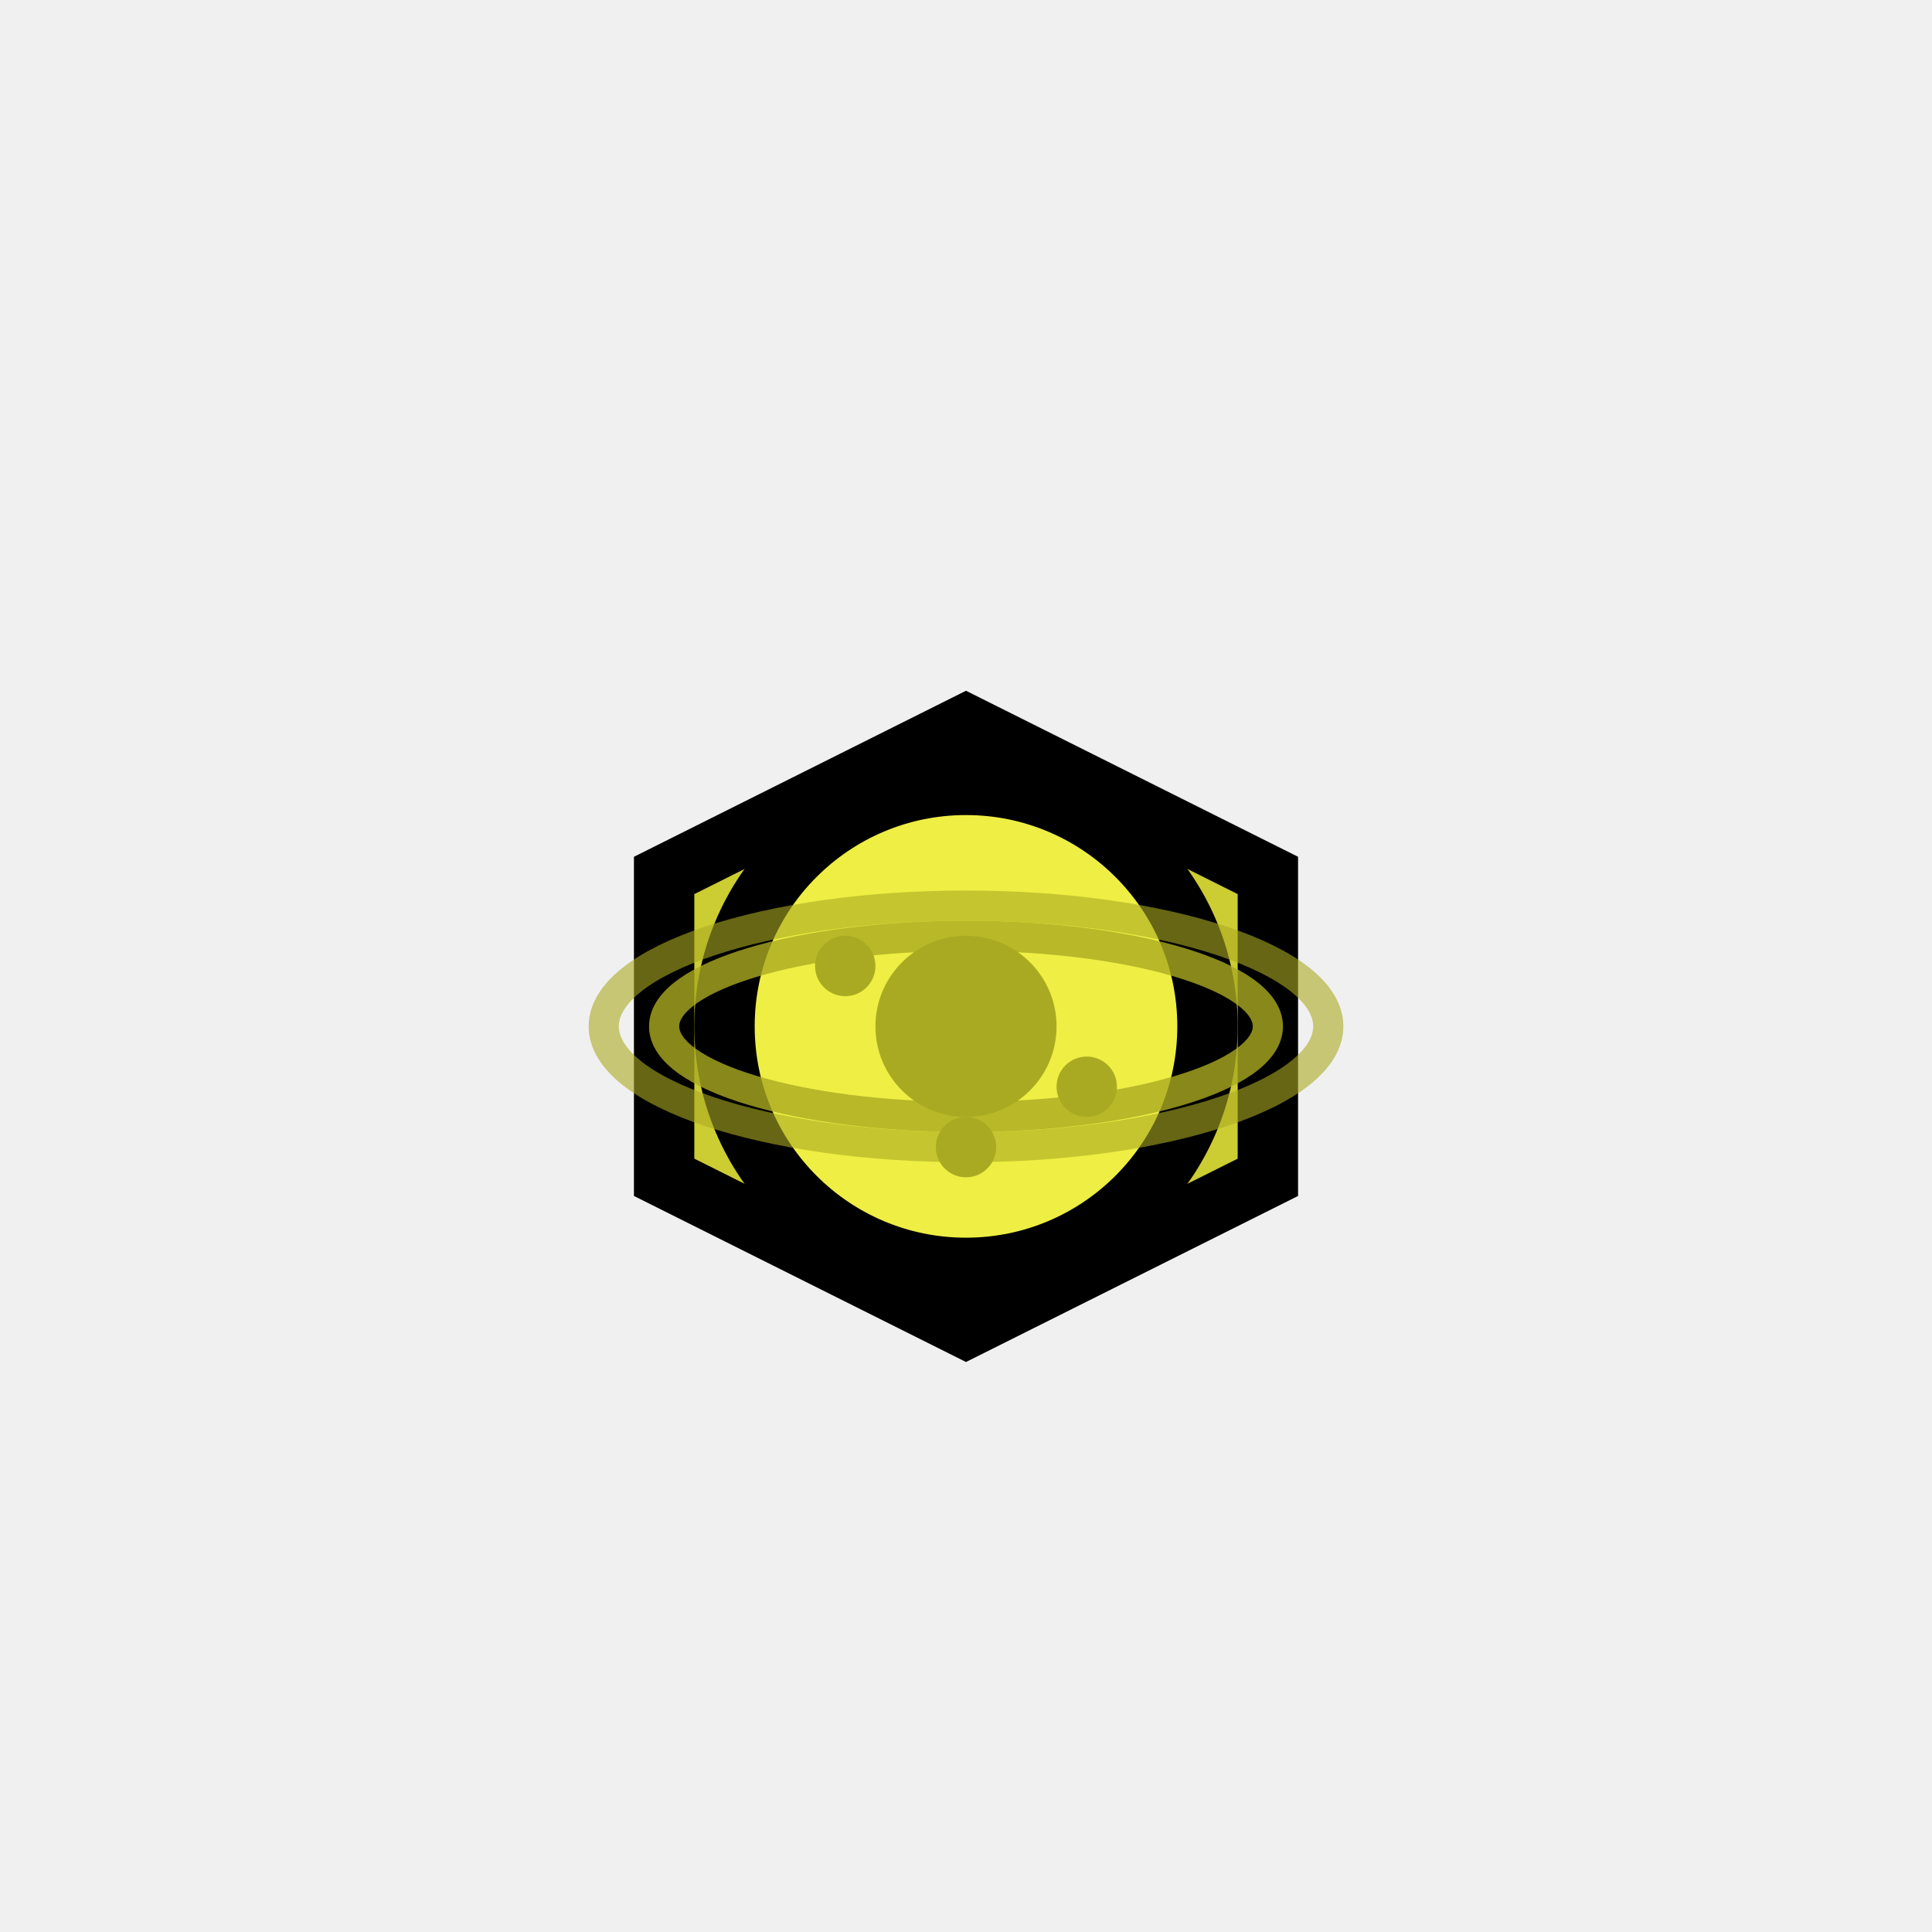
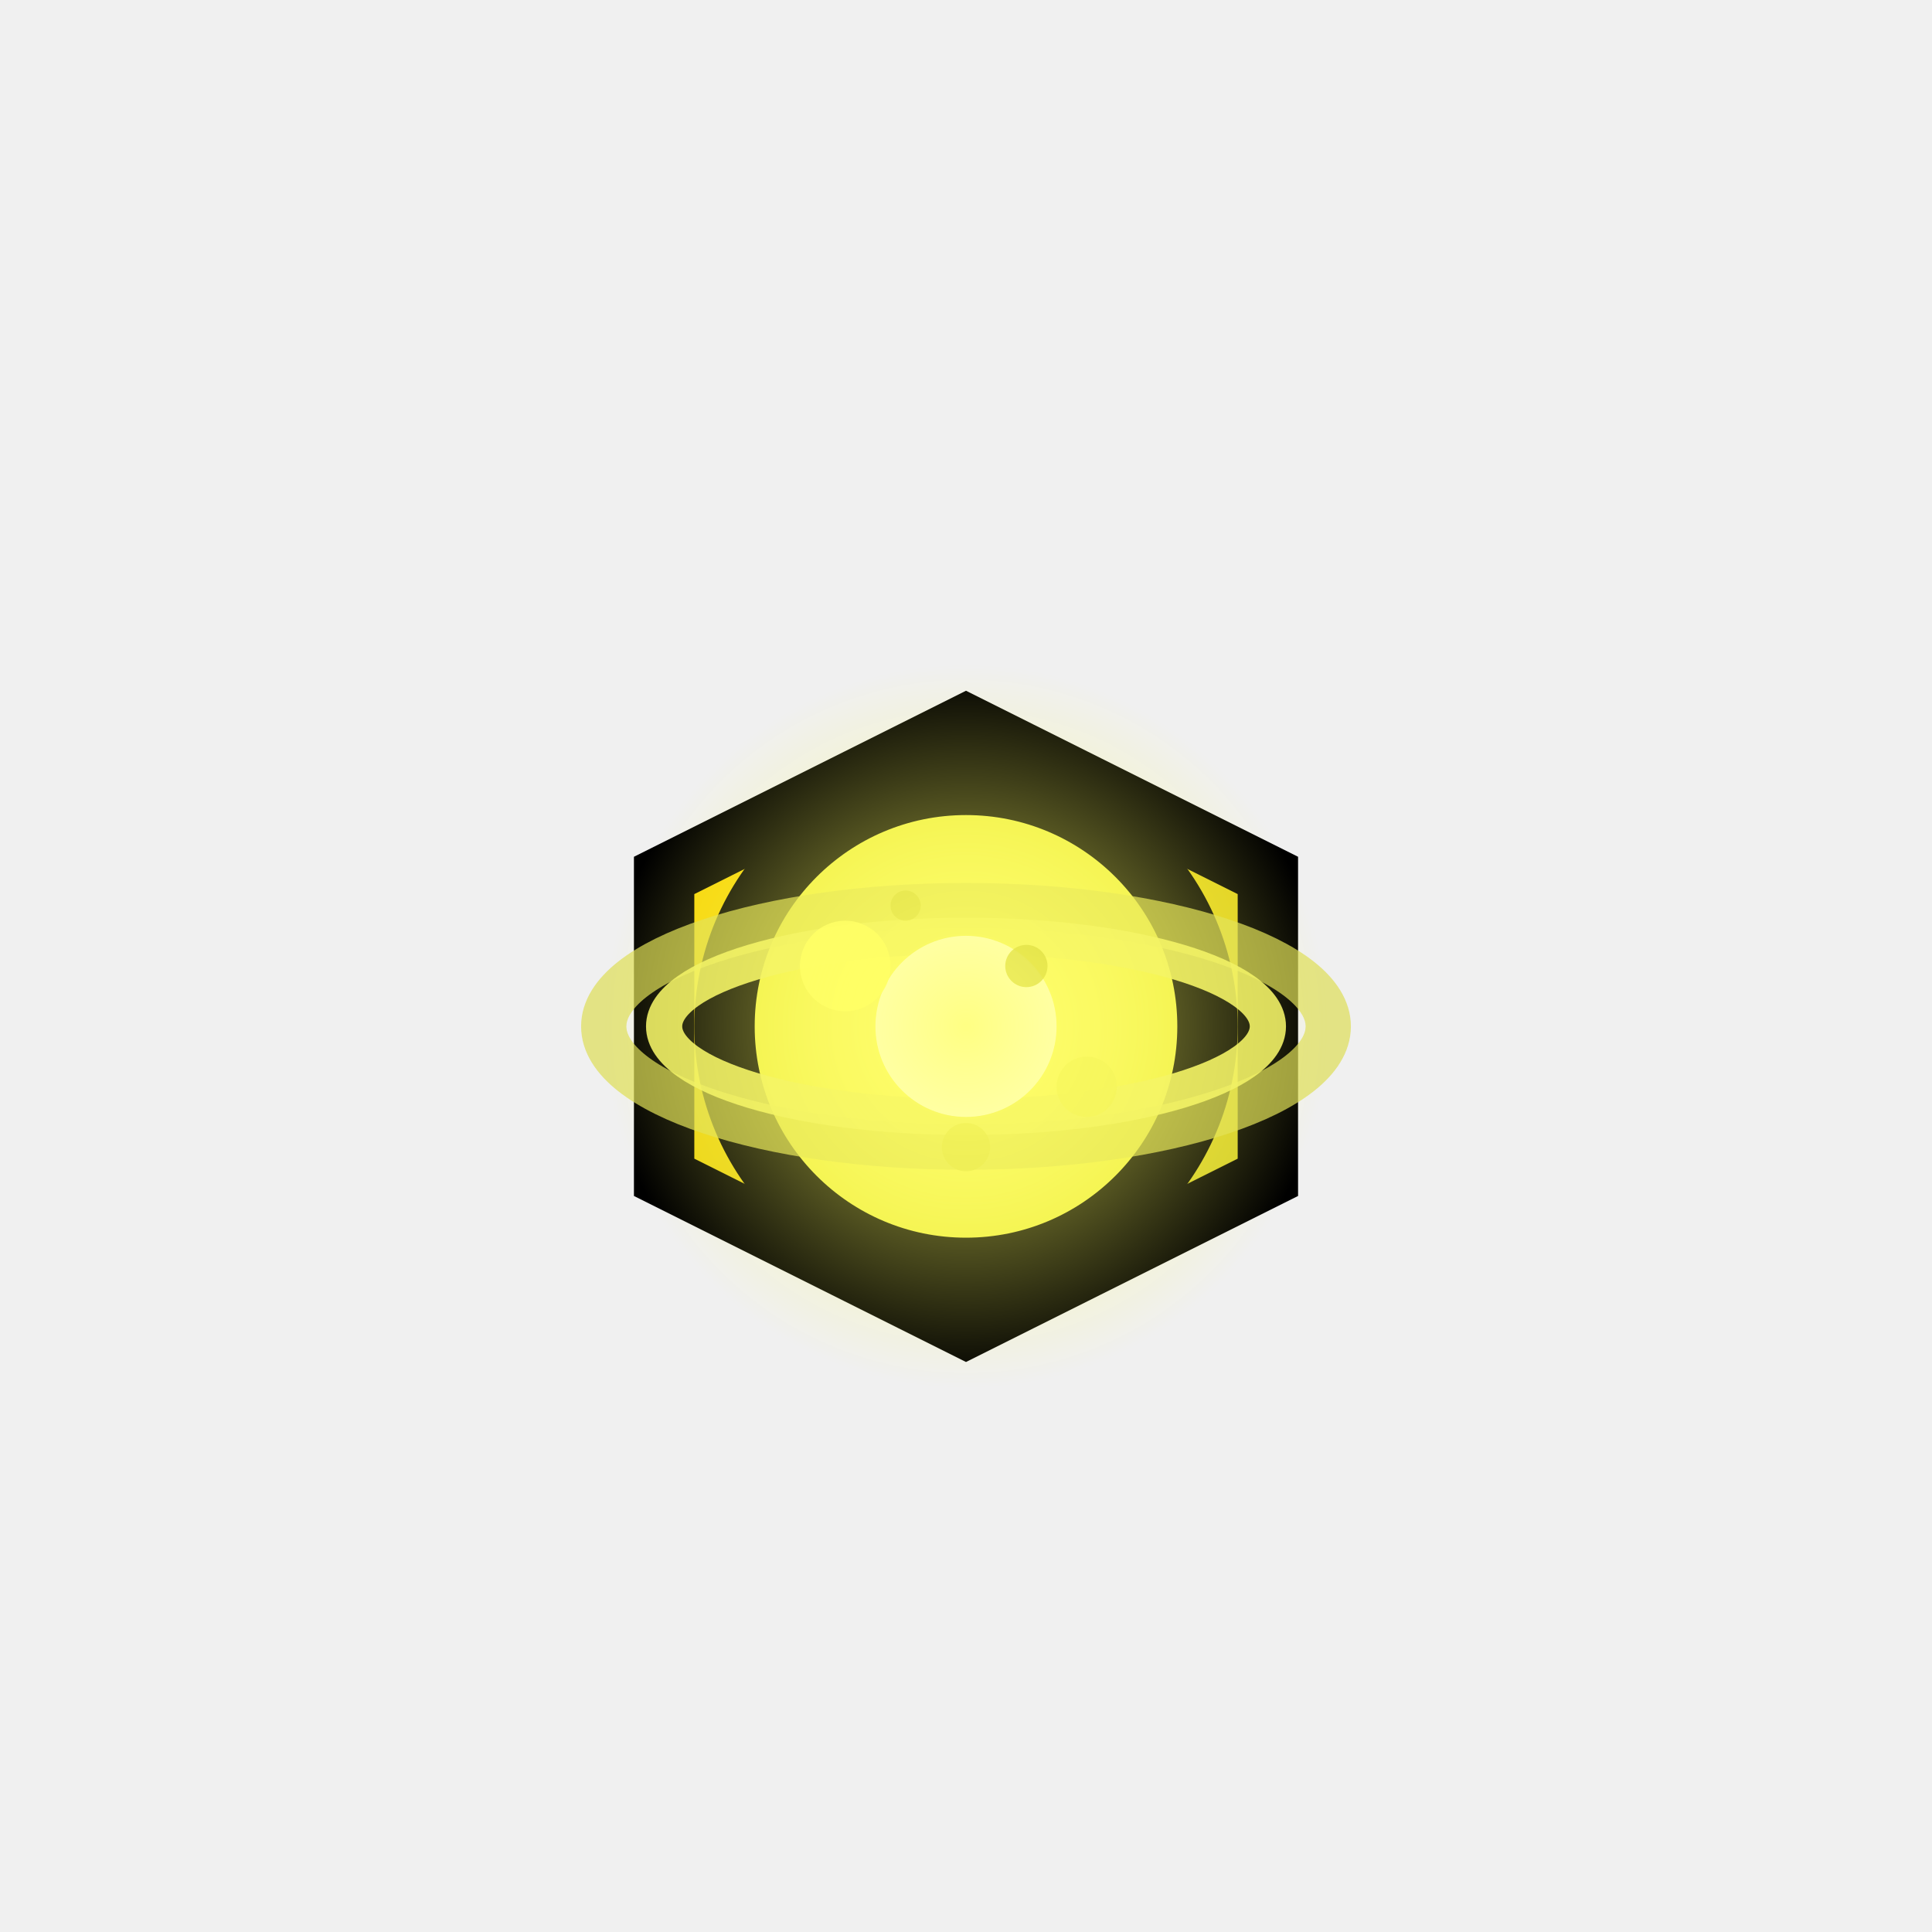
<svg xmlns="http://www.w3.org/2000/svg" viewBox="0 0 64 64">
  <defs>
+     <radialGradient id="sphereGradient" cx="50%" cy="50%" r="50%" fx="50%" fy="50%">
+       <stop offset="0%" style="stop-color:#fffc80;stop-opacity:1" />
+       <stop offset="100%" style="stop-color:#ee4;stop-opacity:1" />
+     </radialGradient>
+     <radialGradient id="glowGradient">
+       <stop offset="0%" style="stop-color:rgba(255,255,100,0.8);stop-opacity:1" />
+       <stop offset="100%" style="stop-color:rgba(255,255,100,0);stop-opacity:0" />
+     </radialGradient>
+     <linearGradient id="baseGradient" x1="0%" y1="0%" x2="100%" y2="100%">
+       <stop offset="0%" style="stop-color:#ffd700;stop-opacity:1" />
+       <stop offset="100%" style="stop-color:#cc3;stop-opacity:1" />
+     </linearGradient>
    <g id="area-tower">
-       <path d="M32 44 L22 39 L22 29 L32 24 L42 29 L42 39 Z" fill="#cc3" stroke="#000" stroke-width="2" />
-       <circle cx="32" cy="34" r="8" fill="#ee4" stroke="#000" stroke-width="2" />
-       <ellipse cx="32" cy="34" rx="12" ry="4" fill="none" stroke="#aa2" stroke-width="1" opacity="0.6" />
-       <ellipse cx="32" cy="34" rx="10" ry="3" fill="none" stroke="#aa2" stroke-width="1" opacity="0.8" />
-       <circle cx="32" cy="34" r="3" fill="#aa2" />
-       <circle cx="28" cy="32" r="1" fill="#aa2" />
-       <circle cx="36" cy="36" r="1" fill="#aa2" />
-       <circle cx="32" cy="38" r="1" fill="#aa2" />
+       <path d="M32 44 L22 39 L22 29 L32 24 L42 29 L42 39 Z" fill="url(#baseGradient)" stroke="#000" stroke-width="2" />
+       <circle cx="32" cy="34" r="8" fill="url(#sphereGradient)" stroke="#000" stroke-width="2" />
+       <ellipse cx="32" cy="34" rx="12" ry="4" fill="none" stroke="#dd5" stroke-width="1.5" opacity="0.7" />
+       <ellipse cx="32" cy="34" rx="10" ry="3" fill="none" stroke="#ee6" stroke-width="1.2" opacity="0.9" />
+       <circle cx="32" cy="34" r="3" fill="#fff" />
+       <circle cx="28" cy="32" r="1.5" fill="#ff6" opacity="0.9" />
+       <circle cx="36" cy="36" r="1" fill="#ee5" opacity="0.8" />
+       <circle cx="32" cy="38" r="0.8" fill="#dd4" opacity="0.7" />
+       <circle cx="30" cy="30" r="0.5" fill="#cc3" opacity="0.6" />
+       <circle cx="34" cy="32" r="0.7" fill="#bb2" opacity="0.8" />
+       <circle cx="32" cy="34" r="12" fill="url(#glowGradient)" />
    </g>
  </defs>
  <use href="#area-tower" x="0" y="0" />
</svg>
